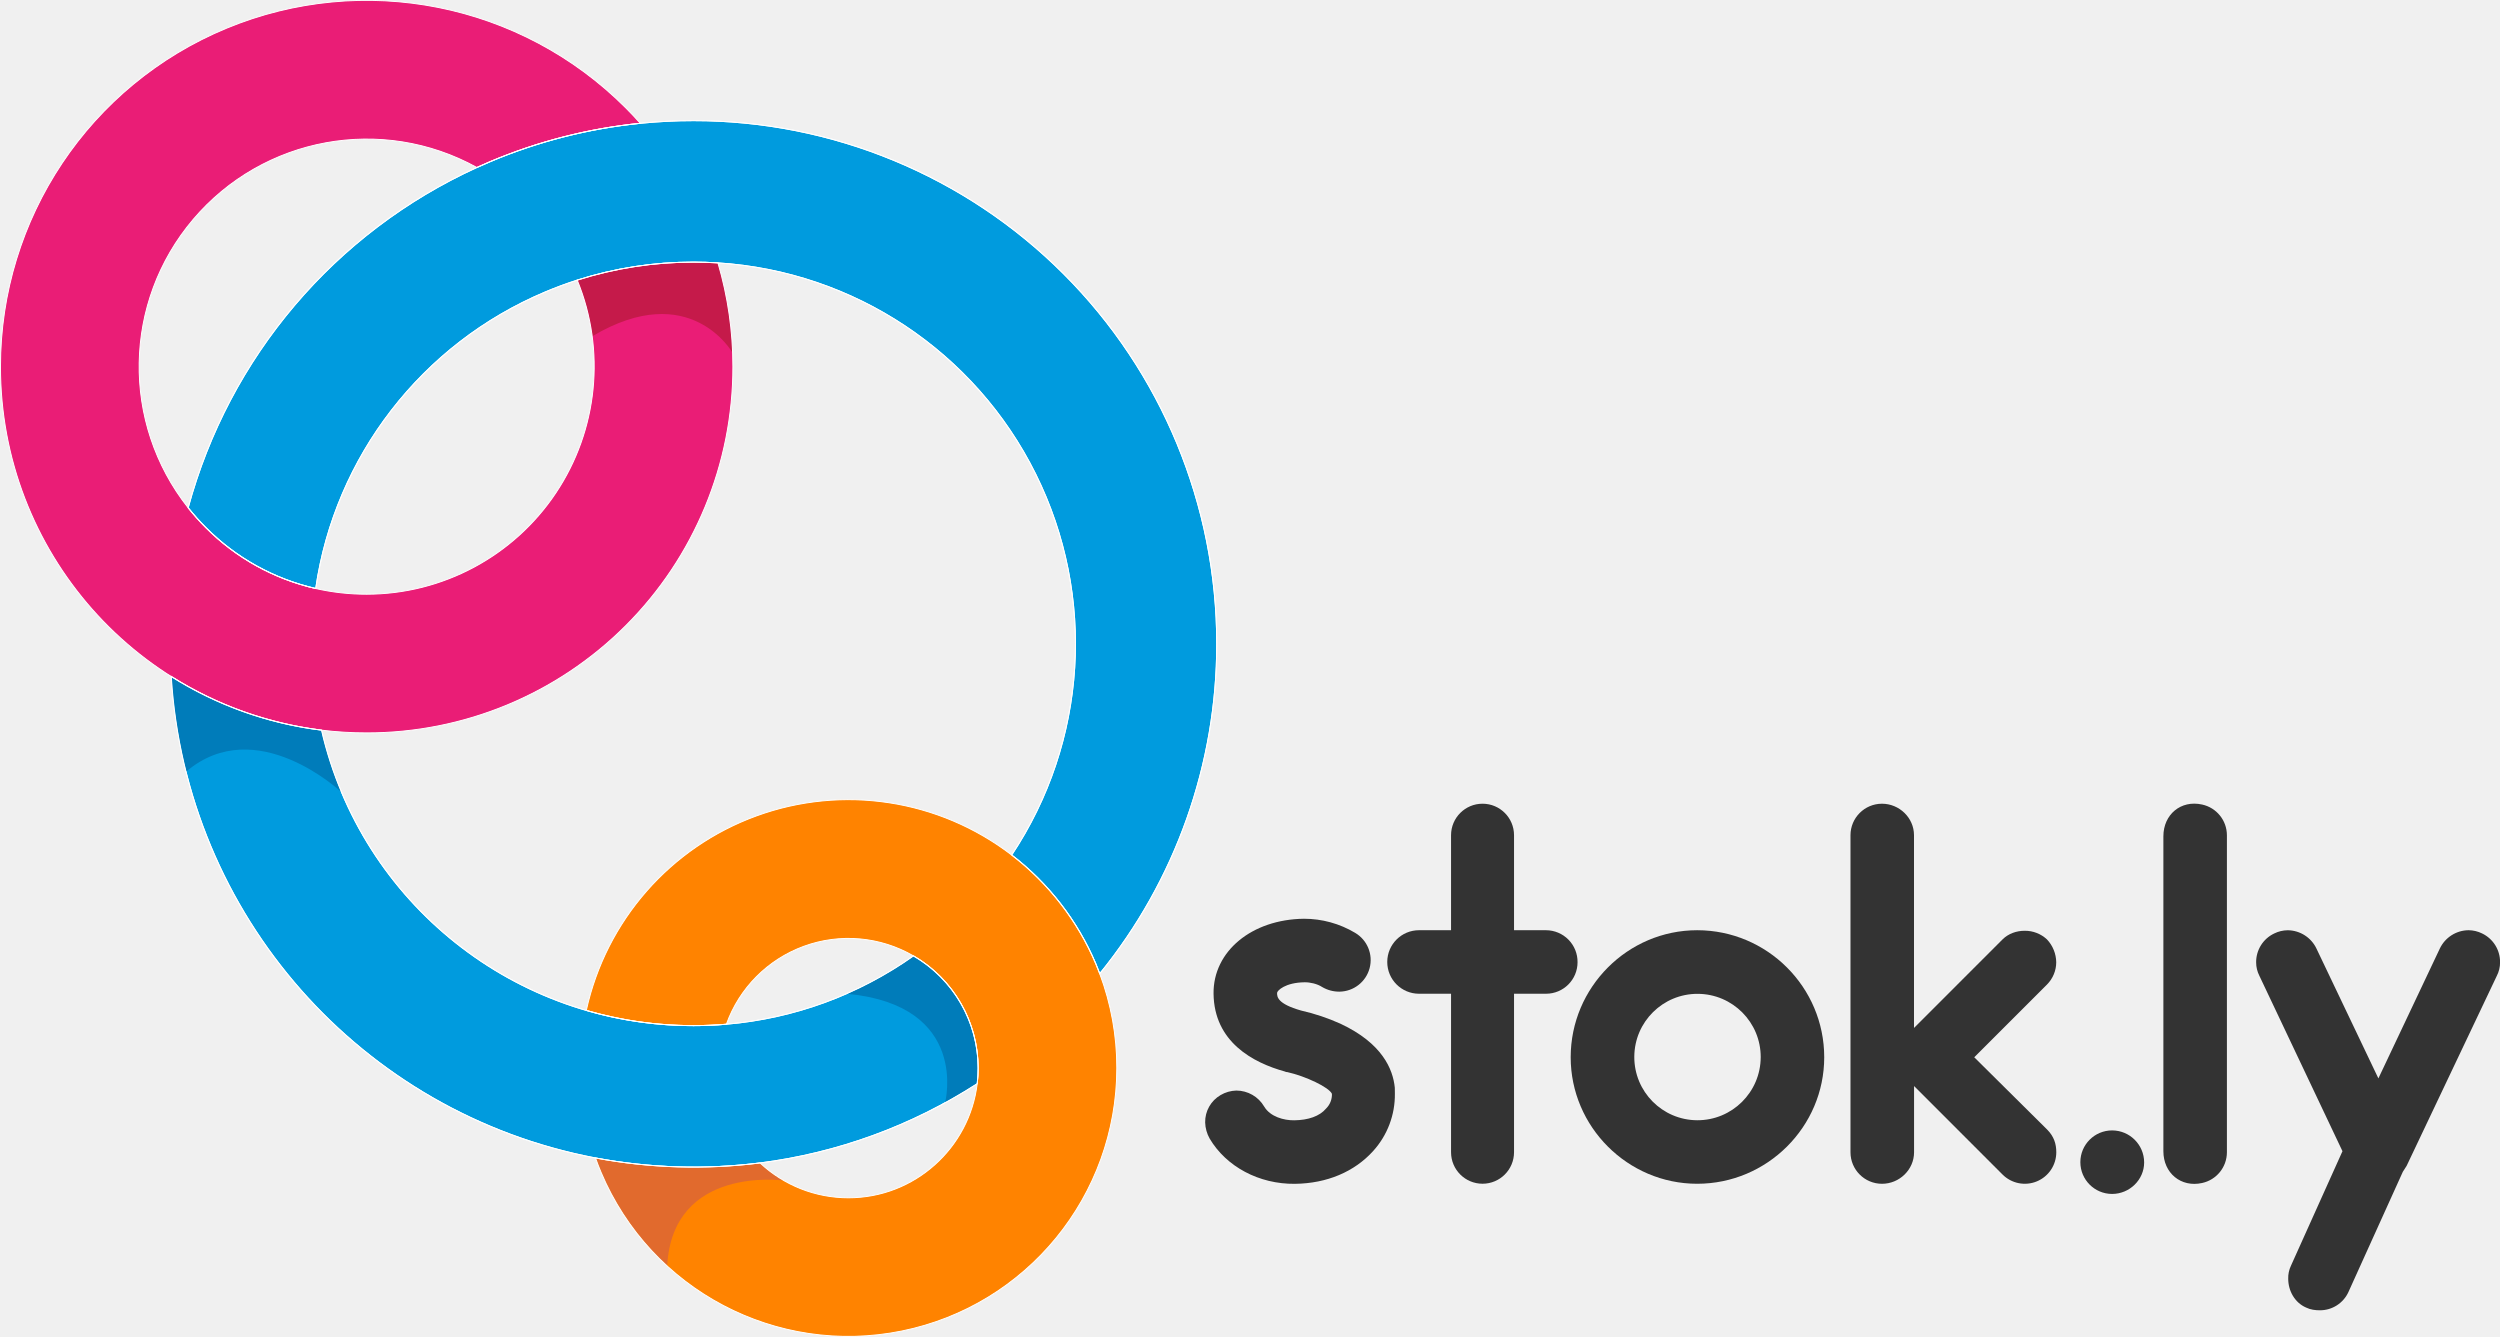
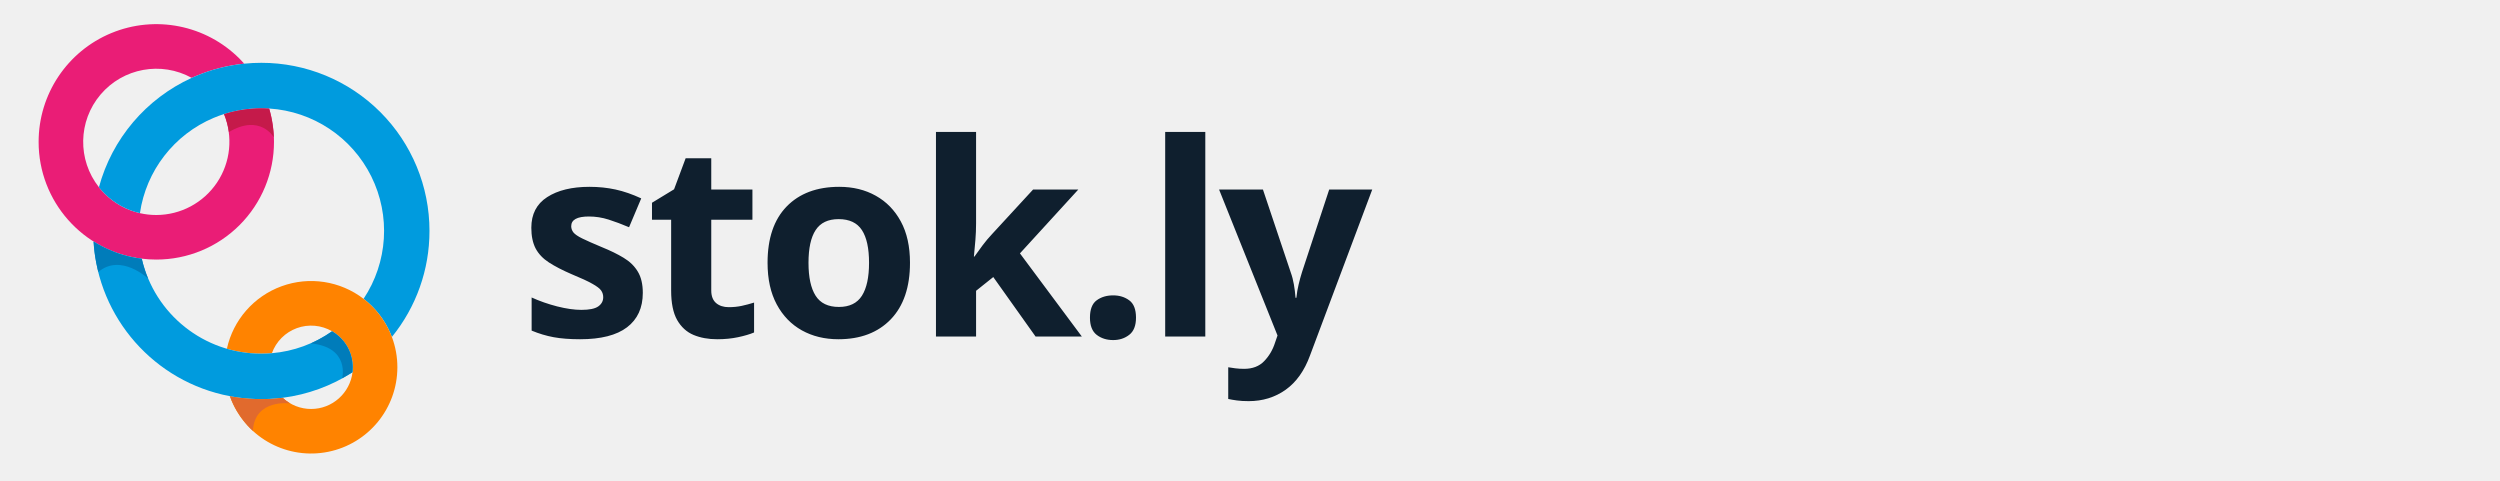
- <svg xmlns="http://www.w3.org/2000/svg" viewBox="0 0 2570.95 1374.91">
-   <defs>
-     <style>.cls-1{fill:#333;}.cls-2{fill:#ea1d76;}.cls-3{fill:#009bde;}.cls-3,.cls-8{stroke:#fff;stroke-miterlimit:10;}.cls-4{fill:#ff8300;}.cls-5{fill:#007cba;}.cls-6{fill:#c51a4a;}.cls-7{fill:#e16a2d;}.cls-8{fill:none;}</style>
-   </defs>
-   <g id="Layer_2" data-name="Layer 2">
-     <g id="Layer_1-2" data-name="Layer 1">
-       <path class="cls-1" d="M2105.16,1161.53c7.26,7.26,9.49,15.07,9.49,23.45a32.37,32.37,0,0,1-55.27,22.89l-91-91V1185c0,17.87-15.08,32.38-32.94,32.38A32.41,32.41,0,0,1,1903,1185V858.91a32.41,32.41,0,0,1,32.38-32.38c17.87,0,32.94,14.52,32.94,32.38v198.21l91-91c6.14-6.14,14.52-8.93,22.89-8.93a33,33,0,0,1,22.89,8.93,34.92,34.92,0,0,1,9.49,23.45,32.58,32.58,0,0,1-9.49,22.89l-74.82,74.82Z" />
-       <path class="cls-1" d="M1622.32,989.56a32.41,32.41,0,0,1-32.38,32.38H1557v163a32.38,32.38,0,1,1-64.77,0v-163h-32.94a32.66,32.66,0,0,1,0-65.33h32.94V858.91a32.38,32.38,0,0,1,64.77,0v97.71h32.94A32.53,32.53,0,0,1,1622.32,989.56Z" />
-       <path class="cls-1" d="M1876,1087.27c0,71.47-58.63,130.09-130.65,130.09-71.47,0-130.09-58.63-130.09-130.09,0-72,58.63-130.65,130.09-130.65C1817.37,956.62,1876,1015.25,1876,1087.27Zm-65.32,0a65,65,0,1,0-65.33,64.77A65.05,65.05,0,0,0,1810.67,1087.27Z" />
-       <path class="cls-1" d="M1434.39,1118.55l.07,6.14a86.16,86.16,0,0,1-22.23,58.88c-19.3,21.44-47.64,33.48-80.58,33.85-36.85.42-70.55-17.63-87.63-46.47a35.78,35.78,0,0,1-4.66-16.7,31.86,31.86,0,0,1,15.88-28.1,33.64,33.64,0,0,1,16.14-4.65,33.29,33.29,0,0,1,28.66,16.43c6.26,10.54,20.26,14.29,30.87,14.17,14.52-.16,26.2-4.2,32.81-12.1a20.22,20.22,0,0,0,6-15.14c-2.87-6.67-27-18.12-46-22.37a3.36,3.36,0,0,1-2.24-.53c-33-9.12-72.93-30.45-73.49-80.13-.49-43.55,39.34-76.38,92.94-77a102.32,102.32,0,0,1,52.65,14.48,32.5,32.5,0,0,1-16.07,60.49,34.63,34.63,0,0,1-17.92-4.82c-5.06-3.29-12.34-4.89-17.92-4.82-20.1.23-28.38,8.7-28.35,10.93,0,3.91.13,11.17,24.77,18.15a213.8,213.8,0,0,1,40.35,13.5C1421.59,1072.91,1432.5,1099.59,1434.39,1118.55Z" />
-       <path class="cls-1" d="M2205,1195.44c0,17.87-15.08,32.38-32.94,32.38a32.66,32.66,0,0,1,0-65.33A33,33,0,0,1,2205,1195.44Z" />
-       <path class="cls-1" d="M2290.11,858.91V1185a32.37,32.37,0,0,1-25.46,31.56c-21.82,4.9-39.87-10.26-39.87-32.62V860c0-22.37,18-37.53,39.86-32.62A32.37,32.37,0,0,1,2290.11,858.91Z" />
-       <path class="cls-1" d="M2474.92,1198.94l-3.91,6.14-55.83,123.39a32.13,32.13,0,0,1-29.59,19c-4.47,0-9.49-.56-14-2.79-11.73-5-18.43-17.31-18.43-29.59a29,29,0,0,1,2.79-13.4l53-117.81-85.43-180.34a30.28,30.28,0,0,1-3.35-14A32.54,32.54,0,0,1,2338.68,960a32,32,0,0,1,14-3.35,33.07,33.07,0,0,1,29.59,19L2445.88,1109,2509,975.61a33.07,33.07,0,0,1,29.59-19,32,32,0,0,1,14,3.35,32.54,32.54,0,0,1,18.43,29.59,30.27,30.27,0,0,1-3.35,14Z" />
-       <path class="cls-2" d="M753.7,377.1A376.36,376.36,0,0,1,377.1,753.7a380.89,380.89,0,0,1-46.47-2.82A376.38,376.38,0,0,1,.5,377.1,376.51,376.51,0,0,1,643.4,110.8q7.81,7.81,15.1,16a533,533,0,0,0-154.78,39.58q-6.72,2.85-13.34,5.86A234.06,234.06,0,0,0,193.49,522.18a237,237,0,0,0,18.16,20.37,232.44,232.44,0,0,0,113,62.67,235.53,235.53,0,0,0,52.43,5.87,234.26,234.26,0,0,0,216.51-323,391.28,391.28,0,0,1,119.58-18.5q12.64,0,25.16.78A375.14,375.14,0,0,1,753.7,377.1Z" />
-       <path class="cls-3" d="M1251.25,662.14a536.55,536.55,0,0,1-120.31,339.19q-2-5.22-4.14-10.38a277.31,277.31,0,0,0-86.43-111.67,392.47,392.47,0,0,0-302-608.94q-12.52-.78-25.16-.78a391.28,391.28,0,0,0-119.58,18.5q-16.83,5.38-33.22,12.32A392.44,392.44,0,0,0,324.67,605.21a232.44,232.44,0,0,1-113-62.67,237,237,0,0,1-18.16-20.37A539.46,539.46,0,0,1,490.38,172.26q6.62-3,13.34-5.86A533,533,0,0,1,658.5,126.81a546,546,0,0,1,54.69-2.73,537.68,537.68,0,0,1,538.06,538.06Z" />
-       <path class="cls-4" d="M1148.51,1098.4a276.06,276.06,0,0,1-530.29,107.46q-3.16-7.47-5.85-15.07a546,546,0,0,0,169.22,5.13,132.89,132.89,0,0,0,90.91,35.87c68.15,0,124.53-51.37,132.44-117.43a133.46,133.46,0,0,0-65.5-131.29A133.33,133.33,0,0,0,747,1053.31q-16.76,1.42-33.78,1.43a391.52,391.52,0,0,1-110.29-15.67,276,276,0,0,1,437.46-159.78,277.31,277.31,0,0,1,86.43,111.67q2.18,5.16,4.14,10.38A274.25,274.25,0,0,1,1148.51,1098.4Z" />
-       <path class="cls-3" d="M1005.89,1098.4a134.06,134.06,0,0,1-.95,16,537.23,537.23,0,0,1-223.35,81.56,546,546,0,0,1-169.22-5.13A537.77,537.77,0,0,1,176.14,695.67a376,376,0,0,0,154.49,55.2,392.07,392.07,0,0,0,382.55,303.86q17,0,33.78-1.43a390.78,390.78,0,0,0,192.48-70.24A133.45,133.45,0,0,1,1005.89,1098.4Z" />
-       <path class="cls-5" d="M176.55,696.35s67.72,45.8,153.8,54.85c0,0,7.27,32.93,20.37,63.14,0,0-87.09-81.89-159.08-21C191.64,793.33,178.82,745.32,176.55,696.35Z" />
-       <path class="cls-6" d="M594.12,288.3s65.81-23.16,144-17.59c0,0,12.61,38.38,15,91.78,0,0-43.44-76.38-143.71-16.87A228,228,0,0,0,594.12,288.3Z" />
-       <path class="cls-5" d="M939.4,983.51s74.24,37.69,65.15,130.63c0,0-15.46,9.74-32.54,19.28,0,0,25.45-99.26-100.43-111.38A398.21,398.21,0,0,0,939.4,983.51Z" />
-       <path class="cls-7" d="M612.92,1191.27s78.12,17,168.57,5A139.58,139.58,0,0,0,805.25,1214s-113.52-15.6-119.09,87.56C686.16,1301.52,637.22,1260.28,612.92,1191.27Z" />
-       <path class="cls-8" d="M753.7,377.1A376.36,376.36,0,0,1,377.1,753.7a380.89,380.89,0,0,1-46.47-2.82A376.38,376.38,0,0,1,.5,377.1,376.51,376.51,0,0,1,643.4,110.8q7.81,7.81,15.1,16a533,533,0,0,0-154.78,39.58q-6.72,2.85-13.34,5.86A234.06,234.06,0,0,0,193.49,522.18a237,237,0,0,0,18.16,20.37,232.44,232.44,0,0,0,113,62.67,235.53,235.53,0,0,0,52.43,5.87,234.26,234.26,0,0,0,216.51-323,391.28,391.28,0,0,1,119.58-18.5q12.64,0,25.16.78A375.14,375.14,0,0,1,753.7,377.1Z" />
-       <path class="cls-8" d="M1251.25,662.14a536.55,536.55,0,0,1-120.31,339.19q-2-5.22-4.14-10.38a277.31,277.31,0,0,0-86.43-111.67,392.47,392.47,0,0,0-302-608.94q-12.52-.78-25.16-.78a391.28,391.28,0,0,0-119.58,18.5q-16.83,5.38-33.22,12.32A392.44,392.44,0,0,0,324.67,605.21a232.44,232.44,0,0,1-113-62.67,237,237,0,0,1-18.16-20.37A539.46,539.46,0,0,1,490.38,172.26q6.62-3,13.34-5.86A533,533,0,0,1,658.5,126.81a546,546,0,0,1,54.69-2.73,537.68,537.68,0,0,1,538.06,538.06Z" />
-       <path class="cls-8" d="M1148.51,1098.4a276.06,276.06,0,0,1-530.29,107.46q-3.16-7.47-5.85-15.07a546,546,0,0,0,169.22,5.13,132.89,132.89,0,0,0,90.91,35.87c68.15,0,124.53-51.37,132.44-117.43a133.46,133.46,0,0,0-65.5-131.29A133.33,133.33,0,0,0,747,1053.31q-16.76,1.42-33.78,1.43a391.52,391.52,0,0,1-110.29-15.67,276,276,0,0,1,437.46-159.78,277.31,277.31,0,0,1,86.43,111.67q2.18,5.16,4.14,10.38A274.25,274.25,0,0,1,1148.51,1098.4Z" />
-       <path class="cls-8" d="M1005.89,1098.4a134.06,134.06,0,0,1-.95,16,537.23,537.23,0,0,1-223.35,81.56,546,546,0,0,1-169.22-5.13A537.77,537.77,0,0,1,176.14,695.67a376,376,0,0,0,154.49,55.2,392.07,392.07,0,0,0,382.55,303.86q17,0,33.78-1.43a390.78,390.78,0,0,0,192.48-70.24A133.45,133.45,0,0,1,1005.89,1098.4Z" />
-     </g>
+ <svg xmlns="http://www.w3.org/2000/svg" viewBox="0 0 520 100">
+   <g transform="translate(8, 5) scale(0.065)">
+     <path fill="#ea1d76" d="M753.7,377.1A376.36,376.36,0,0,1,377.1,753.7a380.89,380.89,0,0,1-46.47-2.82A376.38,376.38,0,0,1,.5,377.1,376.51,376.51,0,0,1,643.4,110.8q7.81,7.81,15.1,16a533,533,0,0,0-154.78,39.58q-6.72,2.85-13.34,5.86A234.06,234.06,0,0,0,193.49,522.18a237,237,0,0,0,18.16,20.37,232.44,232.44,0,0,0,113,62.67,235.53,235.53,0,0,0,52.43,5.87,234.26,234.26,0,0,0,216.51-323,391.28,391.28,0,0,1,119.58-18.5q12.64,0,25.16.78A375.14,375.14,0,0,1,753.7,377.1Z" />
+     <path fill="#009bde" d="M1251.25,662.14a536.55,536.55,0,0,1-120.31,339.19q-2-5.22-4.14-10.38a277.31,277.31,0,0,0-86.43-111.67,392.47,392.47,0,0,0-302-608.94q-12.52-.78-25.16-.78a391.28,391.28,0,0,0-119.58,18.5q-16.83,5.38-33.22,12.32A392.44,392.44,0,0,0,324.67,605.21a232.44,232.44,0,0,1-113-62.67,237,237,0,0,1-18.16-20.37A539.46,539.46,0,0,1,490.38,172.26q6.62-3,13.34-5.86A533,533,0,0,1,658.5,126.81a546,546,0,0,1,54.69-2.73,537.68,537.68,0,0,1,538.06,538.06Z" />
+     <path fill="#ff8300" d="M1148.51,1098.4a276.06,276.06,0,0,1-530.29,107.46q-3.16-7.47-5.85-15.07a546,546,0,0,0,169.22,5.13,132.89,132.89,0,0,0,90.91,35.87c68.15,0,124.53-51.37,132.44-117.43a133.46,133.46,0,0,0-65.5-131.29A133.33,133.33,0,0,0,747,1053.31q-16.76,1.42-33.78,1.43a391.52,391.52,0,0,1-110.29-15.67,276,276,0,0,1,437.46-159.78,277.31,277.31,0,0,1,86.43,111.67q2.18,5.16,4.14,10.38A274.25,274.25,0,0,1,1148.51,1098.4Z" />
+     <path fill="#009bde" d="M1005.89,1098.4a134.06,134.06,0,0,1-.95,16,537.23,537.23,0,0,1-223.35,81.56,546,546,0,0,1-169.22-5.13A537.77,537.77,0,0,1,176.14,695.67a376,376,0,0,0,154.49,55.2,392.07,392.07,0,0,0,382.55,303.86q17,0,33.78-1.43a390.78,390.78,0,0,0,192.48-70.24A133.45,133.45,0,0,1,1005.89,1098.4Z" />
+     <path fill="#007cba" d="M176.55,696.35s67.72,45.8,153.8,54.85c0,0,7.27,32.93,20.37,63.14,0,0-87.09-81.89-159.08-21C191.64,793.33,178.82,745.32,176.55,696.35Z" />
+     <path fill="#c51a4a" d="M594.12,288.3s65.81-23.16,144-17.59c0,0,12.61,38.38,15,91.78,0,0-43.44-76.38-143.71-16.87A228,228,0,0,0,594.12,288.3Z" />
+     <path fill="#007cba" d="M939.4,983.51s74.24,37.69,65.15,130.63c0,0-15.46,9.74-32.54,19.28,0,0,25.45-99.26-100.43-111.38A398.21,398.21,0,0,0,939.4,983.51Z" />
+     <path fill="#e16a2d" d="M612.92,1191.27s78.12,17,168.57,5A139.58,139.58,0,0,0,805.25,1214s-113.52-15.6-119.09,87.56C686.16,1301.52,637.22,1260.28,612.92,1191.27Z" />
  </g>
+   <text x="108" y="70" font-family="Syne, sans-serif" font-weight="700" font-size="56" fill="#0F1F2E" letter-spacing="-1.5">stok.ly</text>
</svg>
